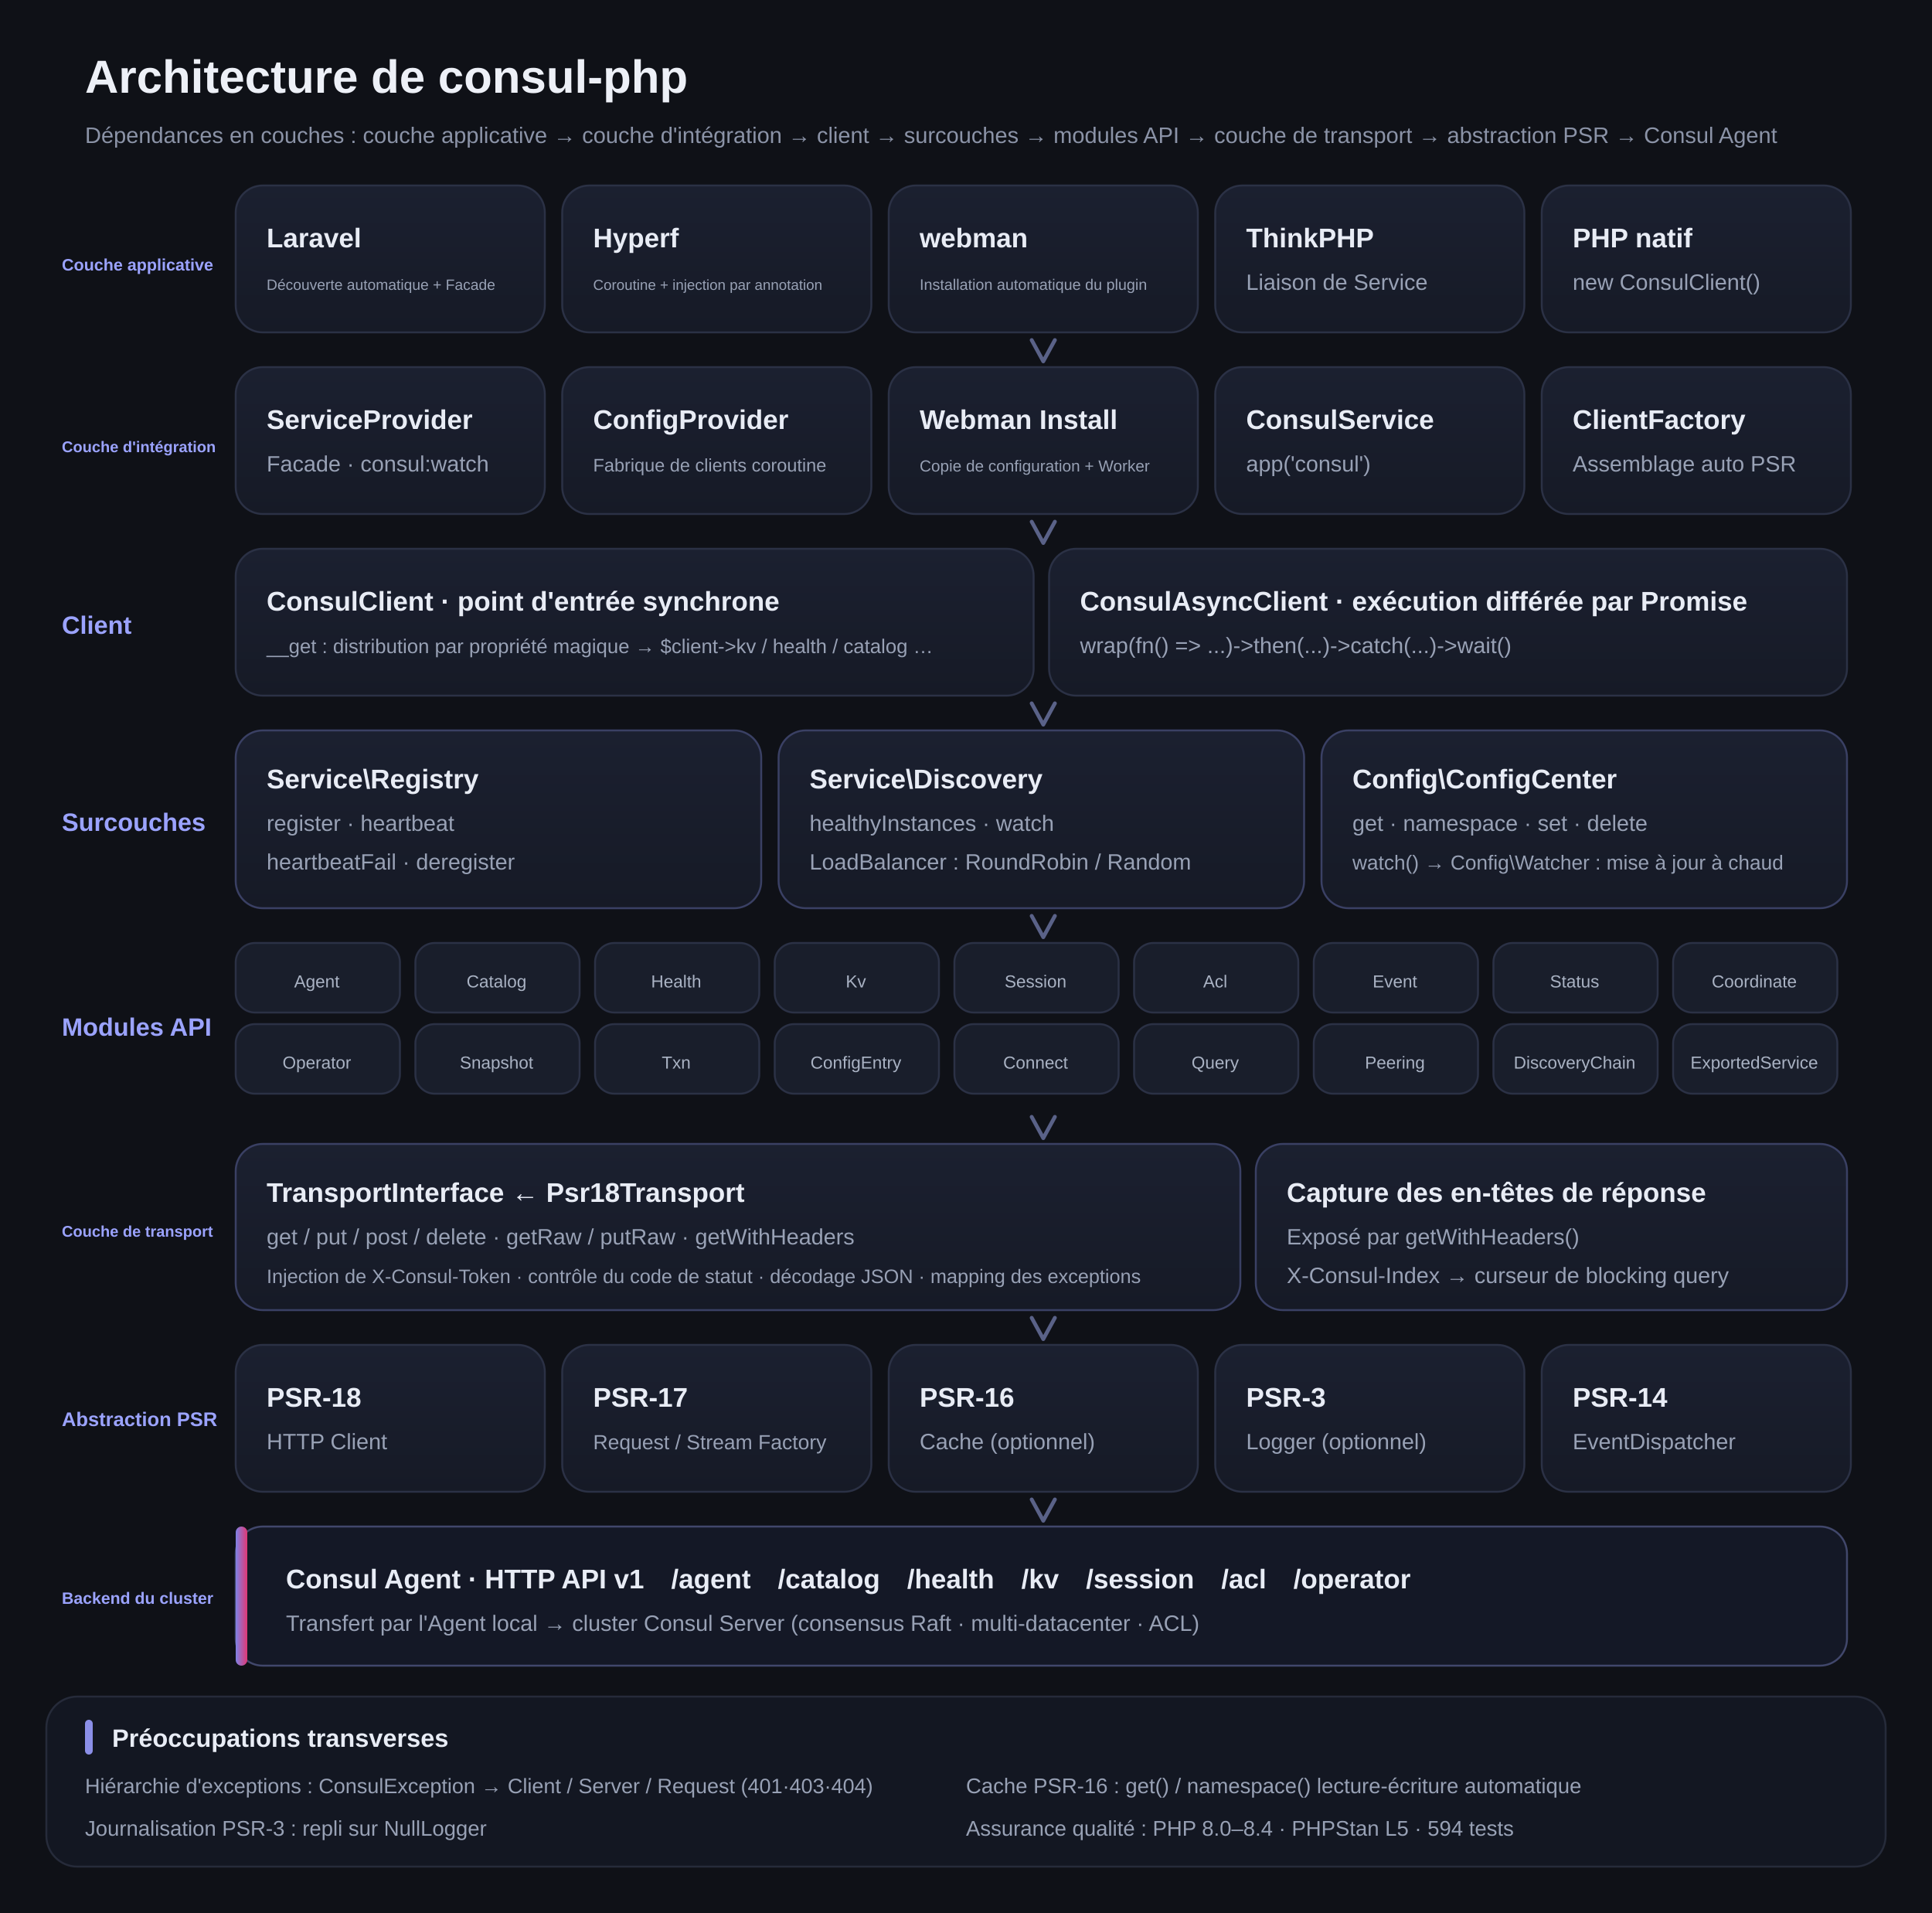
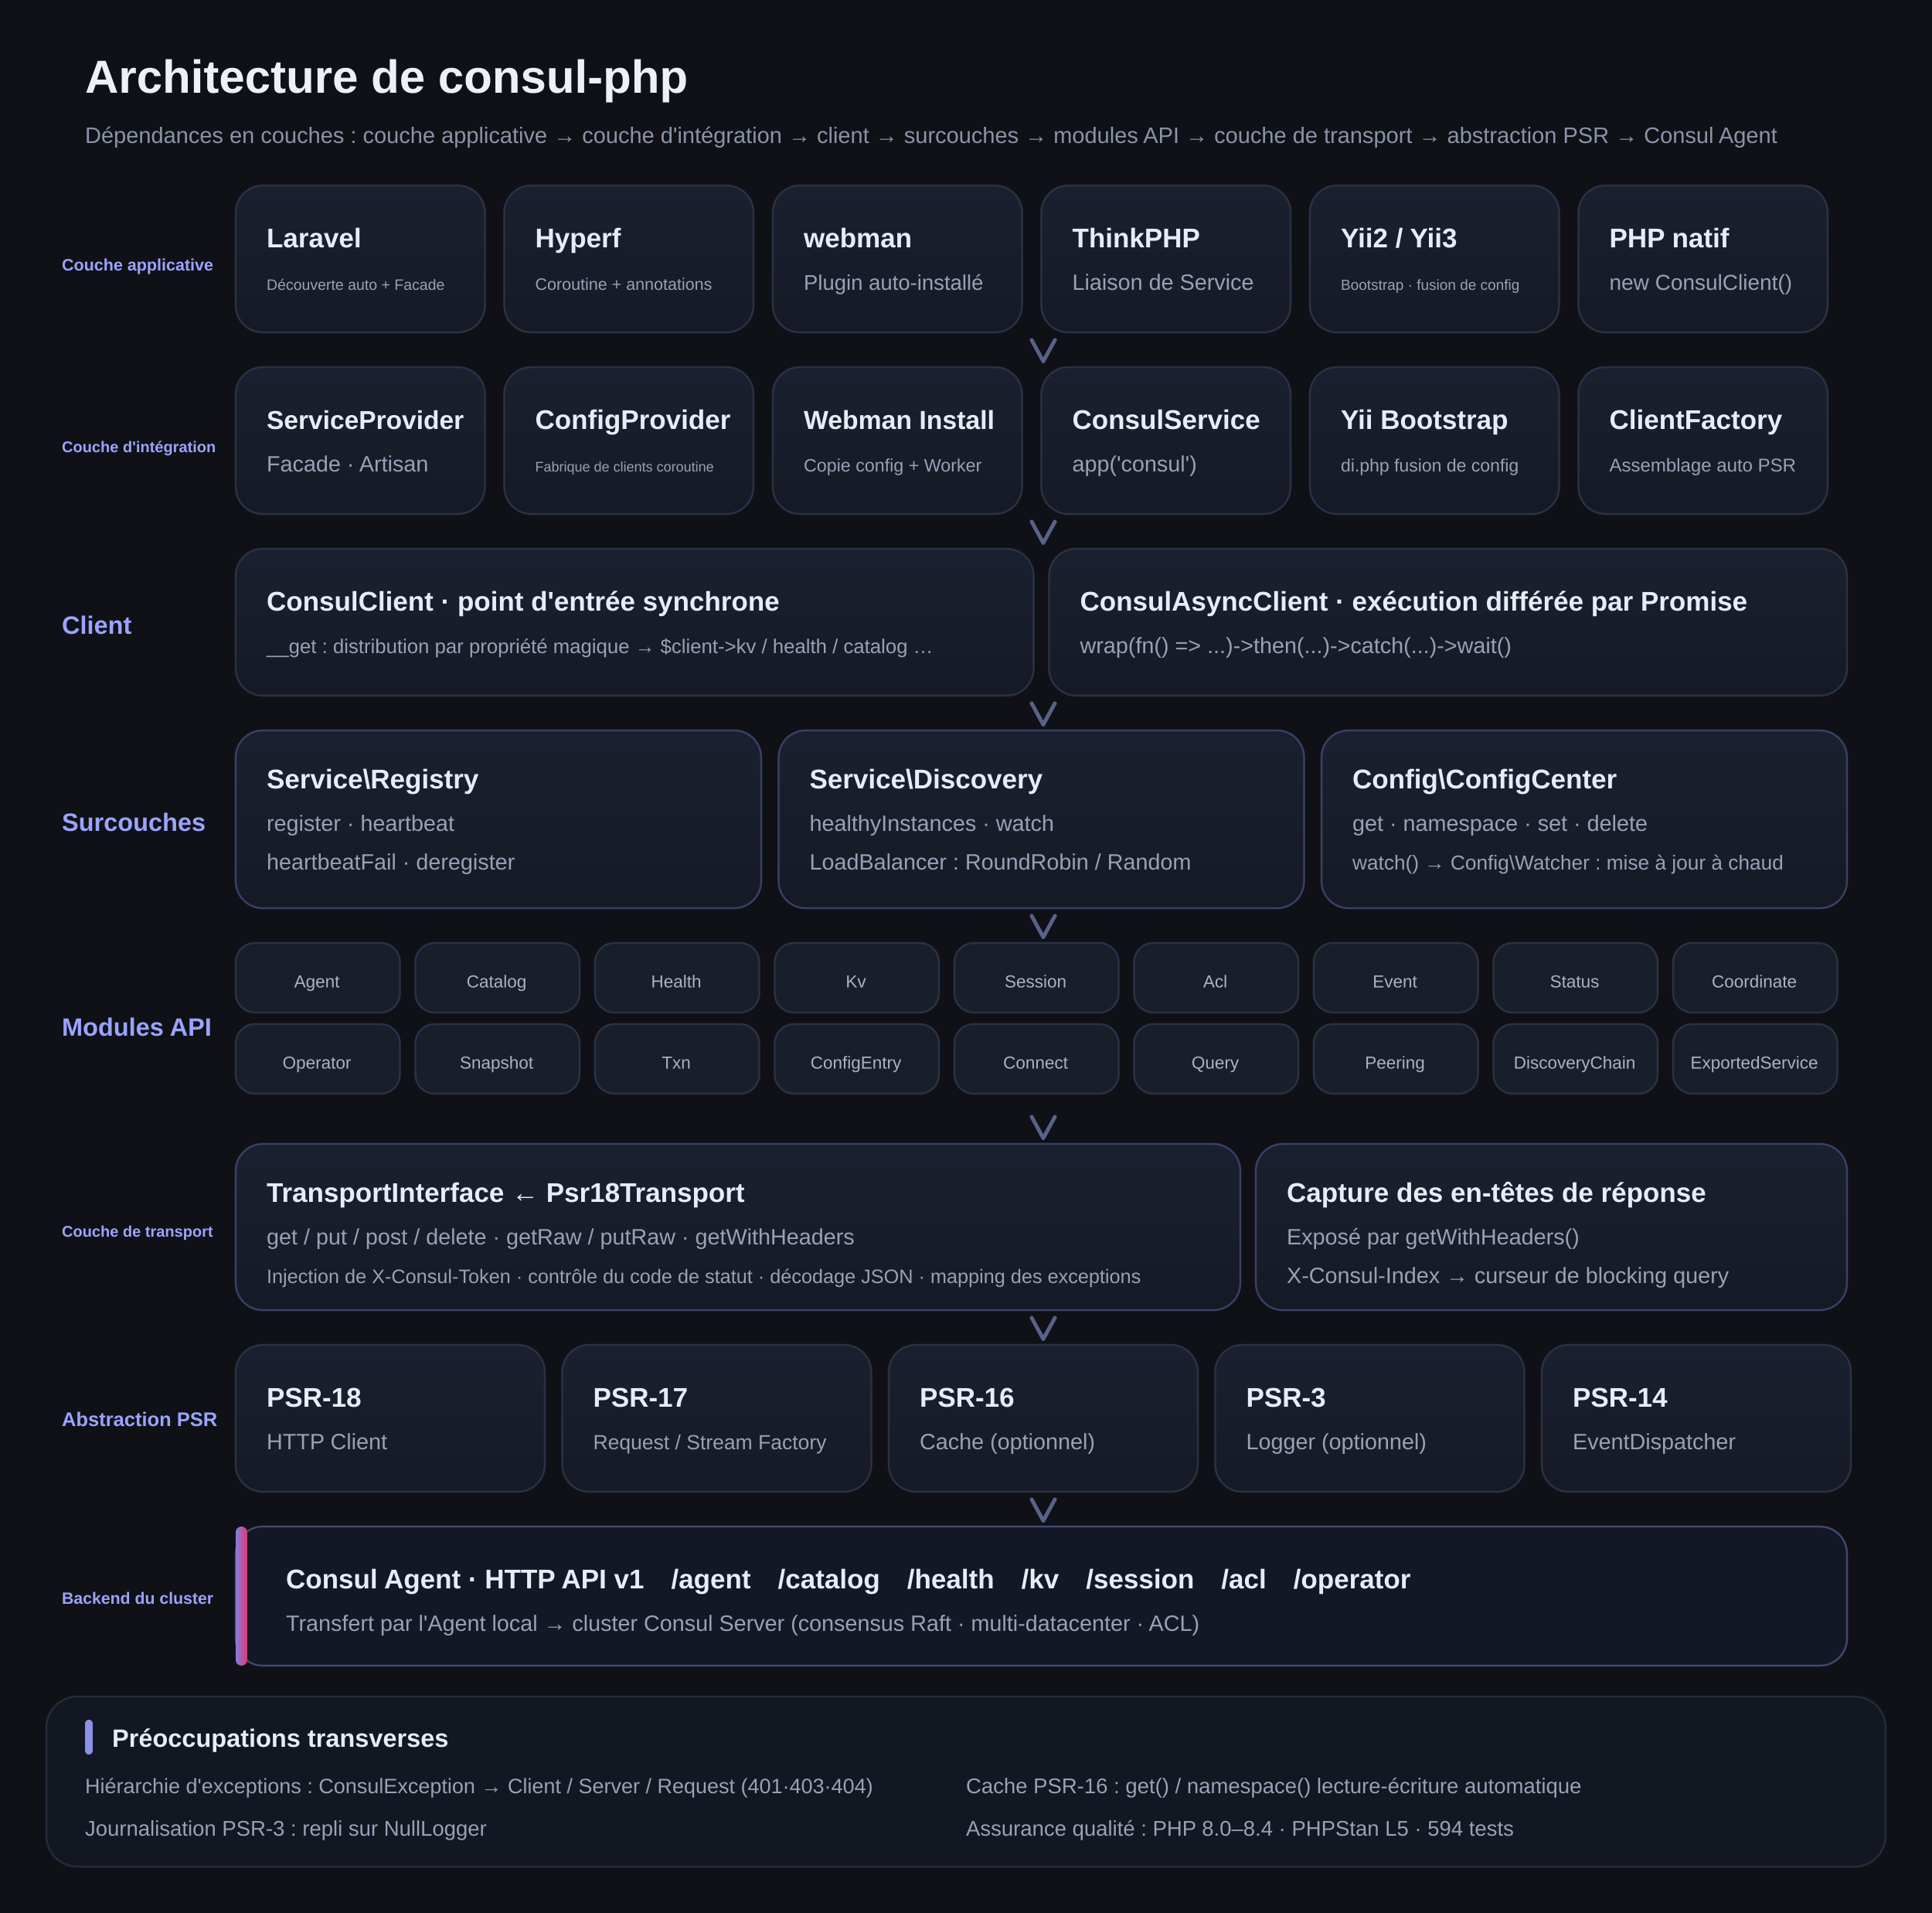
<svg xmlns="http://www.w3.org/2000/svg" width="1000" height="990" viewBox="0 0 1000 990" role="img" aria-label="Schéma d'architecture de consul-php">
  <style>
    .t { font-family: -apple-system, BlinkMacSystemFont, "Segoe UI", "Helvetica Neue", Arial, "DejaVu Sans", "Noto Sans SC", "PingFang SC", "Microsoft YaHei", sans-serif; }
    .h1 { font-size: 24px; font-weight: 700; fill: #EDF0F7; }
    .sub { font-size: 13px; fill: #8B93A7; }
    .gutter { font-size: 13px; font-weight: 600; fill: #9BA3FF; }
    .ct { font-size: 14px; font-weight: 600; fill: #E8ECF5; }
    .cs { font-size: 11.5px; fill: #98A1B5; }
    .mini { font-size: 10.5px; fill: #A9B2C3; }
    .mini-mod { font-size: 9px; fill: #A9B2C3; }
    .band { font-size: 13px; font-weight: 600; fill: #E8ECF5; }
    .bands { font-size: 11px; fill: #98A1B5; }
  </style>
  <defs>
    <linearGradient id="card" x1="0" y1="0" x2="0" y2="1">
      <stop offset="0" stop-color="#1B2030" />
      <stop offset="1" stop-color="#161A26" />
    </linearGradient>
    <linearGradient id="accent" x1="0" y1="0" x2="1" y2="0">
      <stop offset="0" stop-color="#7E83E6" />
      <stop offset="1" stop-color="#E03875" />
    </linearGradient>
  </defs>
  <rect width="1000" height="990" fill="#0F1117" />
  <g class="t">
    <text class="h1" x="44" y="48">Architecture de consul-php</text>
    <text class="sub" x="44" y="74" style="font-size:11.6px">Dépendances en couches : couche applicative → couche d'intégration → client → surcouches → modules API → couche de transport → abstraction PSR → Consul Agent</text>
    <text class="gutter" x="32" y="140" style="font-size:8.6px">Couche applicative</text>
-     <rect x="122" y="96" width="160" height="76" rx="14" fill="url(#card)" stroke="#2B3145" />
+     <rect x="122" y="96" width="129" height="76" rx="14" fill="url(#card)" stroke="#2B3145" />
    <text class="ct" x="138" y="128">Laravel</text>
-     <text class="cs" x="138" y="150" style="font-size:7.7px">Découverte automatique + Facade</text>
-     <rect x="291" y="96" width="160" height="76" rx="14" fill="url(#card)" stroke="#2B3145" />
-     <text class="ct" x="307" y="128">Hyperf</text>
-     <text class="cs" x="307" y="150" style="font-size:7.5px">Coroutine + injection par annotation</text>
-     <rect x="460" y="96" width="160" height="76" rx="14" fill="url(#card)" stroke="#2B3145" />
-     <text class="ct" x="476" y="128">webman</text>
-     <text class="cs" x="476" y="150" style="font-size:7.9px">Installation automatique du plugin</text>
-     <rect x="629" y="96" width="160" height="76" rx="14" fill="url(#card)" stroke="#2B3145" />
-     <text class="ct" x="645" y="128">ThinkPHP</text>
-     <text class="cs" x="645" y="150">Liaison de Service</text>
-     <rect x="798" y="96" width="160" height="76" rx="14" fill="url(#card)" stroke="#2B3145" />
-     <text class="ct" x="814" y="128">PHP natif</text>
-     <text class="cs" x="814" y="150">new ConsulClient()</text>
+     <text class="cs" x="138" y="150" style="font-size:7.8px">Découverte auto + Facade</text>
+     <rect x="261" y="96" width="129" height="76" rx="14" fill="url(#card)" stroke="#2B3145" />
+     <text class="ct" x="277" y="128">Hyperf</text>
+     <text class="cs" x="277" y="150" style="font-size:8.6px">Coroutine + annotations</text>
+     <rect x="400" y="96" width="129" height="76" rx="14" fill="url(#card)" stroke="#2B3145" />
+     <text class="ct" x="416" y="128">webman</text>
+     <text class="cs" x="416" y="150" style="font-size:11px">Plugin auto-installé</text>
+     <rect x="539" y="96" width="129" height="76" rx="14" fill="url(#card)" stroke="#2B3145" />
+     <text class="ct" x="555" y="128">ThinkPHP</text>
+     <text class="cs" x="555" y="150">Liaison de Service</text>
+     <rect x="678" y="96" width="129" height="76" rx="14" fill="url(#card)" stroke="#2B3145" />
+     <text class="ct" x="694" y="128">Yii2 / Yii3</text>
+     <text class="cs" x="694" y="150" style="font-size:7.6px">Bootstrap · fusion de config</text>
+     <rect x="817" y="96" width="129" height="76" rx="14" fill="url(#card)" stroke="#2B3145" />
+     <text class="ct" x="833" y="128">PHP natif</text>
+     <text class="cs" x="833" y="150" style="font-size:11.2px">new ConsulClient()</text>
    <path d="M534 176 L540 187 L546 176" fill="none" stroke="#5A6288" stroke-width="2" stroke-linecap="round" stroke-linejoin="round" />
    <text class="gutter" x="32" y="234" style="font-size:8px">Couche d'intégration</text>
-     <rect x="122" y="190" width="160" height="76" rx="14" fill="url(#card)" stroke="#2B3145" />
-     <text class="ct" x="138" y="222">ServiceProvider</text>
-     <text class="cs" x="138" y="244">Facade · consul:watch</text>
-     <rect x="291" y="190" width="160" height="76" rx="14" fill="url(#card)" stroke="#2B3145" />
-     <text class="ct" x="307" y="222">ConfigProvider</text>
-     <text class="cs" x="307" y="244" style="font-size:9.4px">Fabrique de clients coroutine</text>
-     <rect x="460" y="190" width="160" height="76" rx="14" fill="url(#card)" stroke="#2B3145" />
-     <text class="ct" x="476" y="222">Webman Install</text>
-     <text class="cs" x="476" y="244" style="font-size:8.3px">Copie de configuration + Worker</text>
-     <rect x="629" y="190" width="160" height="76" rx="14" fill="url(#card)" stroke="#2B3145" />
-     <text class="ct" x="645" y="222">ConsulService</text>
-     <text class="cs" x="645" y="244">app('consul')</text>
-     <rect x="798" y="190" width="160" height="76" rx="14" fill="url(#card)" stroke="#2B3145" />
-     <text class="ct" x="814" y="222">ClientFactory</text>
-     <text class="cs" x="814" y="244">Assemblage auto PSR</text>
+     <rect x="122" y="190" width="129" height="76" rx="14" fill="url(#card)" stroke="#2B3145" />
+     <text class="ct" x="138" y="222" style="font-size:13.4px">ServiceProvider</text>
+     <text class="cs" x="138" y="244">Facade · Artisan</text>
+     <rect x="261" y="190" width="129" height="76" rx="14" fill="url(#card)" stroke="#2B3145" />
+     <text class="ct" x="277" y="222">ConfigProvider</text>
+     <text class="cs" x="277" y="244" style="font-size:7.2px">Fabrique de clients coroutine</text>
+     <rect x="400" y="190" width="129" height="76" rx="14" fill="url(#card)" stroke="#2B3145" />
+     <text class="ct" x="416" y="222" style="font-size:13.5px">Webman Install</text>
+     <text class="cs" x="416" y="244" style="font-size:9.3px">Copie config + Worker</text>
+     <rect x="539" y="190" width="129" height="76" rx="14" fill="url(#card)" stroke="#2B3145" />
+     <text class="ct" x="555" y="222">ConsulService</text>
+     <text class="cs" x="555" y="244">app('consul')</text>
+     <rect x="678" y="190" width="129" height="76" rx="14" fill="url(#card)" stroke="#2B3145" />
+     <text class="ct" x="694" y="222">Yii Bootstrap</text>
+     <text class="cs" x="694" y="244" style="font-size:9.2px">di.php fusion de config</text>
+     <rect x="817" y="190" width="129" height="76" rx="14" fill="url(#card)" stroke="#2B3145" />
+     <text class="ct" x="833" y="222">ClientFactory</text>
+     <text class="cs" x="833" y="244" style="font-size:9.6px">Assemblage auto PSR</text>
    <path d="M534 270 L540 281 L546 270" fill="none" stroke="#5A6288" stroke-width="2" stroke-linecap="round" stroke-linejoin="round" />
    <text class="gutter" x="32" y="328">Client</text>
    <rect x="122" y="284" width="413" height="76" rx="14" fill="url(#card)" stroke="#2B3145" />
    <text class="ct" x="138" y="316">ConsulClient · point d'entrée synchrone</text>
    <text class="cs" x="138" y="338" style="font-size:10.3px">__get : distribution par propriété magique → $client-&gt;kv / health / catalog …</text>
    <rect x="543" y="284" width="413" height="76" rx="14" fill="url(#card)" stroke="#2B3145" />
    <text class="ct" x="559" y="316">ConsulAsyncClient · exécution différée par Promise</text>
    <text class="cs" x="559" y="338">wrap(fn() =&gt; ...)-&gt;then(...)-&gt;catch(...)-&gt;wait()</text>
    <path d="M534 364 L540 375 L546 364" fill="none" stroke="#5A6288" stroke-width="2" stroke-linecap="round" stroke-linejoin="round" />
    <text class="gutter" x="32" y="430">Surcouches</text>
    <rect x="122" y="378" width="272" height="92" rx="14" fill="url(#card)" stroke="#3A4064" />
    <text class="ct" x="138" y="408">Service\Registry</text>
    <text class="cs" x="138" y="430">register · heartbeat</text>
    <text class="cs" x="138" y="450">heartbeatFail · deregister</text>
    <rect x="403" y="378" width="272" height="92" rx="14" fill="url(#card)" stroke="#3A4064" />
    <text class="ct" x="419" y="408">Service\Discovery</text>
    <text class="cs" x="419" y="430">healthyInstances · watch</text>
    <text class="cs" x="419" y="450">LoadBalancer : RoundRobin / Random</text>
    <rect x="684" y="378" width="272" height="92" rx="14" fill="url(#card)" stroke="#3A4064" />
    <text class="ct" x="700" y="408">Config\ConfigCenter</text>
    <text class="cs" x="700" y="430">get · namespace · set · delete</text>
    <text class="cs" x="700" y="450" style="font-size:10.5px">watch() → Config\Watcher : mise à jour à chaud</text>
    <path d="M534 474 L540 485 L546 474" fill="none" stroke="#5A6288" stroke-width="2" stroke-linecap="round" stroke-linejoin="round" />
    <text class="gutter" x="32" y="536">Modules API</text>
    <rect x="122" y="488" width="85" height="36" rx="10" fill="#191E2B" stroke="#2B3145" />
    <text class="mini-mod" x="164" y="511" text-anchor="middle">Agent</text>
    <rect x="215" y="488" width="85" height="36" rx="10" fill="#191E2B" stroke="#2B3145" />
    <text class="mini-mod" x="257" y="511" text-anchor="middle">Catalog</text>
    <rect x="308" y="488" width="85" height="36" rx="10" fill="#191E2B" stroke="#2B3145" />
    <text class="mini-mod" x="350" y="511" text-anchor="middle">Health</text>
    <rect x="401" y="488" width="85" height="36" rx="10" fill="#191E2B" stroke="#2B3145" />
    <text class="mini-mod" x="443" y="511" text-anchor="middle">Kv</text>
    <rect x="494" y="488" width="85" height="36" rx="10" fill="#191E2B" stroke="#2B3145" />
    <text class="mini-mod" x="536" y="511" text-anchor="middle">Session</text>
    <rect x="587" y="488" width="85" height="36" rx="10" fill="#191E2B" stroke="#2B3145" />
    <text class="mini-mod" x="629" y="511" text-anchor="middle">Acl</text>
    <rect x="680" y="488" width="85" height="36" rx="10" fill="#191E2B" stroke="#2B3145" />
    <text class="mini-mod" x="722" y="511" text-anchor="middle">Event</text>
    <rect x="773" y="488" width="85" height="36" rx="10" fill="#191E2B" stroke="#2B3145" />
    <text class="mini-mod" x="815" y="511" text-anchor="middle">Status</text>
    <rect x="866" y="488" width="85" height="36" rx="10" fill="#191E2B" stroke="#2B3145" />
    <text class="mini-mod" x="908" y="511" text-anchor="middle">Coordinate</text>
    <rect x="122" y="530" width="85" height="36" rx="10" fill="#191E2B" stroke="#2B3145" />
    <text class="mini-mod" x="164" y="553" text-anchor="middle">Operator</text>
    <rect x="215" y="530" width="85" height="36" rx="10" fill="#191E2B" stroke="#2B3145" />
    <text class="mini-mod" x="257" y="553" text-anchor="middle">Snapshot</text>
    <rect x="308" y="530" width="85" height="36" rx="10" fill="#191E2B" stroke="#2B3145" />
    <text class="mini-mod" x="350" y="553" text-anchor="middle">Txn</text>
    <rect x="401" y="530" width="85" height="36" rx="10" fill="#191E2B" stroke="#2B3145" />
    <text class="mini-mod" x="443" y="553" text-anchor="middle">ConfigEntry</text>
    <rect x="494" y="530" width="85" height="36" rx="10" fill="#191E2B" stroke="#2B3145" />
    <text class="mini-mod" x="536" y="553" text-anchor="middle">Connect</text>
    <rect x="587" y="530" width="85" height="36" rx="10" fill="#191E2B" stroke="#2B3145" />
    <text class="mini-mod" x="629" y="553" text-anchor="middle">Query</text>
    <rect x="680" y="530" width="85" height="36" rx="10" fill="#191E2B" stroke="#2B3145" />
    <text class="mini-mod" x="722" y="553" text-anchor="middle">Peering</text>
    <rect x="773" y="530" width="85" height="36" rx="10" fill="#191E2B" stroke="#2B3145" />
    <text class="mini-mod" x="815" y="553" text-anchor="middle">DiscoveryChain</text>
    <rect x="866" y="530" width="85" height="36" rx="10" fill="#191E2B" stroke="#2B3145" />
    <text class="mini-mod" x="908" y="553" text-anchor="middle">ExportedService</text>
    <path d="M534 578 L540 589 L546 578" fill="none" stroke="#5A6288" stroke-width="2" stroke-linecap="round" stroke-linejoin="round" />
    <text class="gutter" x="32" y="640" style="font-size:8px">Couche de transport</text>
    <rect x="122" y="592" width="520" height="86" rx="14" fill="url(#card)" stroke="#3A4064" />
    <text class="ct" x="138" y="622">TransportInterface ← Psr18Transport</text>
    <text class="cs" x="138" y="644">get / put / post / delete · getRaw / putRaw · getWithHeaders</text>
    <text class="cs" x="138" y="664" style="font-size:10.1px">Injection de X-Consul-Token · contrôle du code de statut · décodage JSON · mapping des exceptions</text>
    <rect x="650" y="592" width="306" height="86" rx="14" fill="url(#card)" stroke="#3A4064" />
    <text class="ct" x="666" y="622">Capture des en-têtes de réponse</text>
    <text class="cs" x="666" y="644">Exposé par getWithHeaders()</text>
    <text class="cs" x="666" y="664">X-Consul-Index → curseur de blocking query</text>
    <path d="M534 682 L540 693 L546 682" fill="none" stroke="#5A6288" stroke-width="2" stroke-linecap="round" stroke-linejoin="round" />
    <text class="gutter" x="32" y="738" style="font-size:10.2px">Abstraction PSR</text>
    <rect x="122" y="696" width="160" height="76" rx="14" fill="url(#card)" stroke="#2B3145" />
    <text class="ct" x="138" y="728">PSR-18</text>
    <text class="cs" x="138" y="750">HTTP Client</text>
    <rect x="291" y="696" width="160" height="76" rx="14" fill="url(#card)" stroke="#2B3145" />
    <text class="ct" x="307" y="728">PSR-17</text>
    <text class="cs" x="307" y="750" style="font-size:10.6px">Request / Stream Factory</text>
    <rect x="460" y="696" width="160" height="76" rx="14" fill="url(#card)" stroke="#2B3145" />
    <text class="ct" x="476" y="728">PSR-16</text>
    <text class="cs" x="476" y="750">Cache (optionnel)</text>
    <rect x="629" y="696" width="160" height="76" rx="14" fill="url(#card)" stroke="#2B3145" />
    <text class="ct" x="645" y="728">PSR-3</text>
    <text class="cs" x="645" y="750">Logger (optionnel)</text>
    <rect x="798" y="696" width="160" height="76" rx="14" fill="url(#card)" stroke="#2B3145" />
    <text class="ct" x="814" y="728">PSR-14</text>
    <text class="cs" x="814" y="750">EventDispatcher</text>
    <path d="M534 776 L540 787 L546 776" fill="none" stroke="#5A6288" stroke-width="2" stroke-linecap="round" stroke-linejoin="round" />
    <text class="gutter" x="32" y="830" style="font-size:8.5px">Backend du cluster</text>
    <rect x="122" y="790" width="834" height="72" rx="14" fill="#141826" stroke="#41476B" />
    <rect x="122" y="790" width="6" height="72" rx="3" fill="url(#accent)" />
    <text class="ct" x="148" y="822">Consul Agent · HTTP API v1　/agent　/catalog　/health　/kv　/session　/acl　/operator</text>
    <text class="cs" x="148" y="844">Transfert par l'Agent local → cluster Consul Server (consensus Raft · multi-datacenter · ACL)</text>
    <rect x="24" y="878" width="952" height="88" rx="16" fill="#131722" stroke="#262B3A" />
    <rect x="44" y="890" width="4" height="18" rx="2" fill="#8B8FE8" />
    <text class="band" x="58" y="904">Préoccupations transverses</text>
    <text class="bands" x="44" y="928" style="font-size:10.8px">Hiérarchie d'exceptions : ConsulException → Client / Server / Request (401·403·404)</text>
    <text class="bands" x="500" y="928">Cache PSR-16 : get() / namespace() lecture-écriture automatique</text>
    <text class="bands" x="44" y="950">Journalisation PSR-3 : repli sur NullLogger</text>
    <text class="bands" x="500" y="950">Assurance qualité : PHP 8.0–8.4 · PHPStan L5 · 594 tests</text>
  </g>
</svg>
